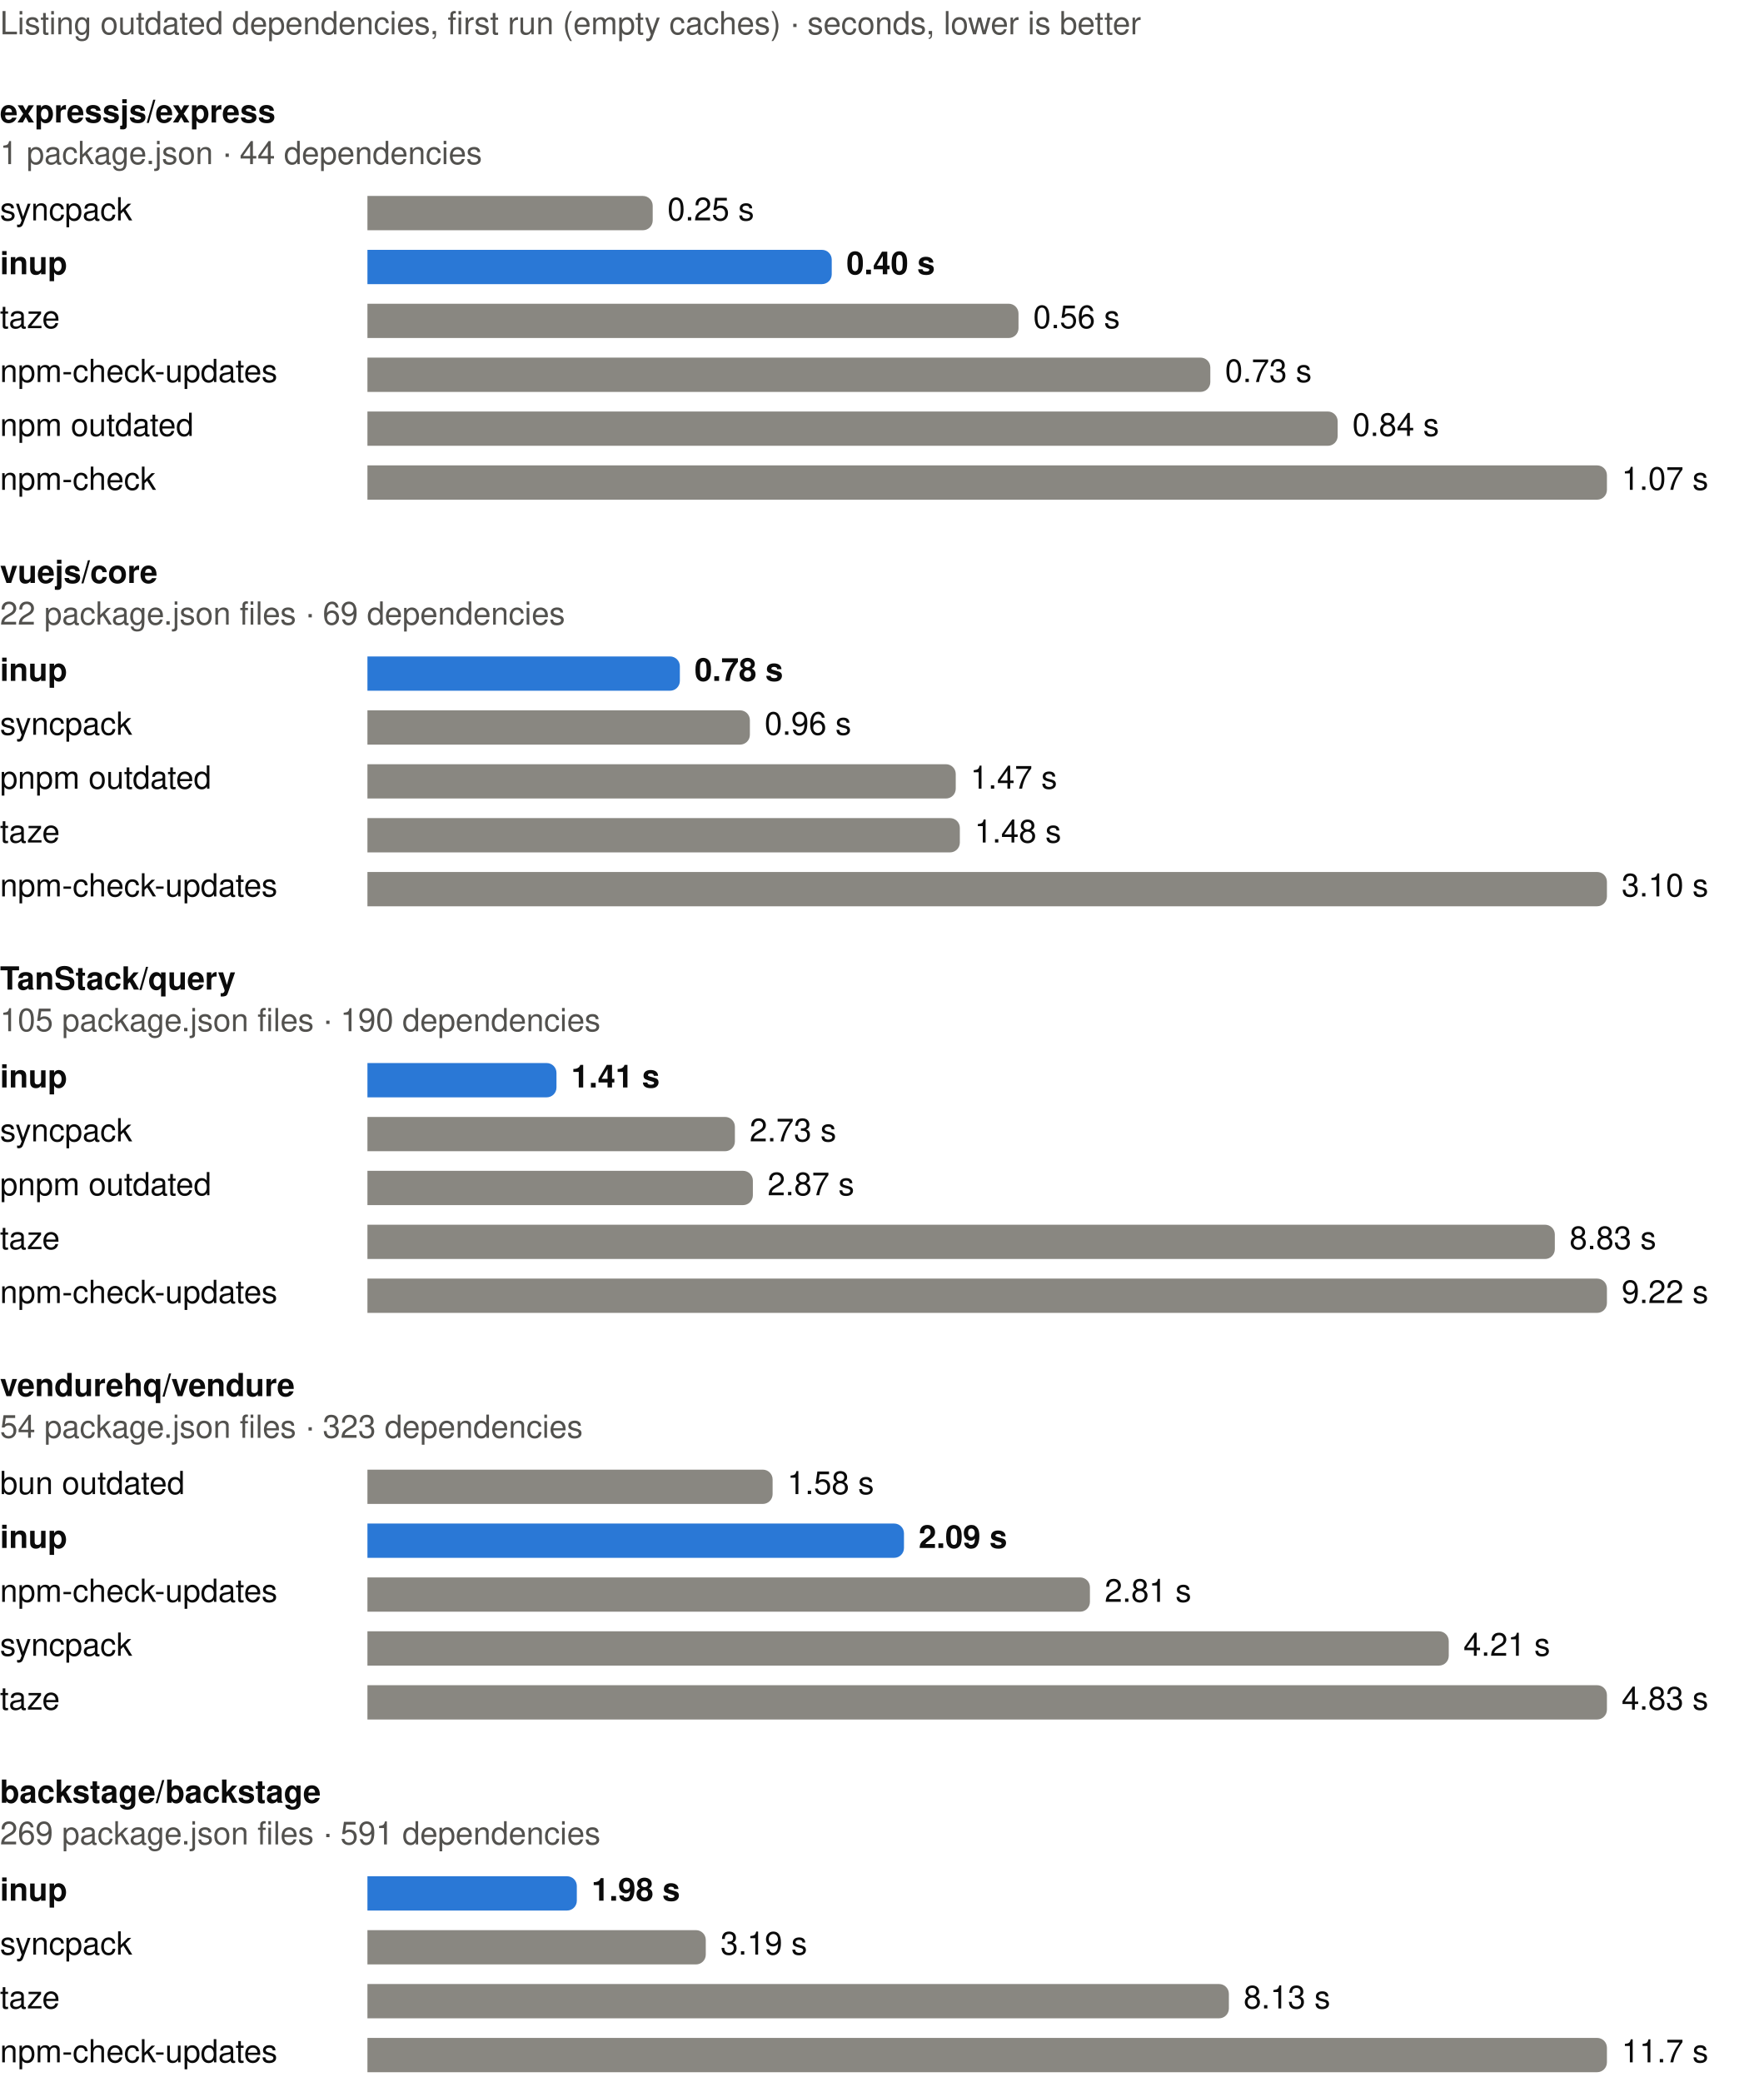
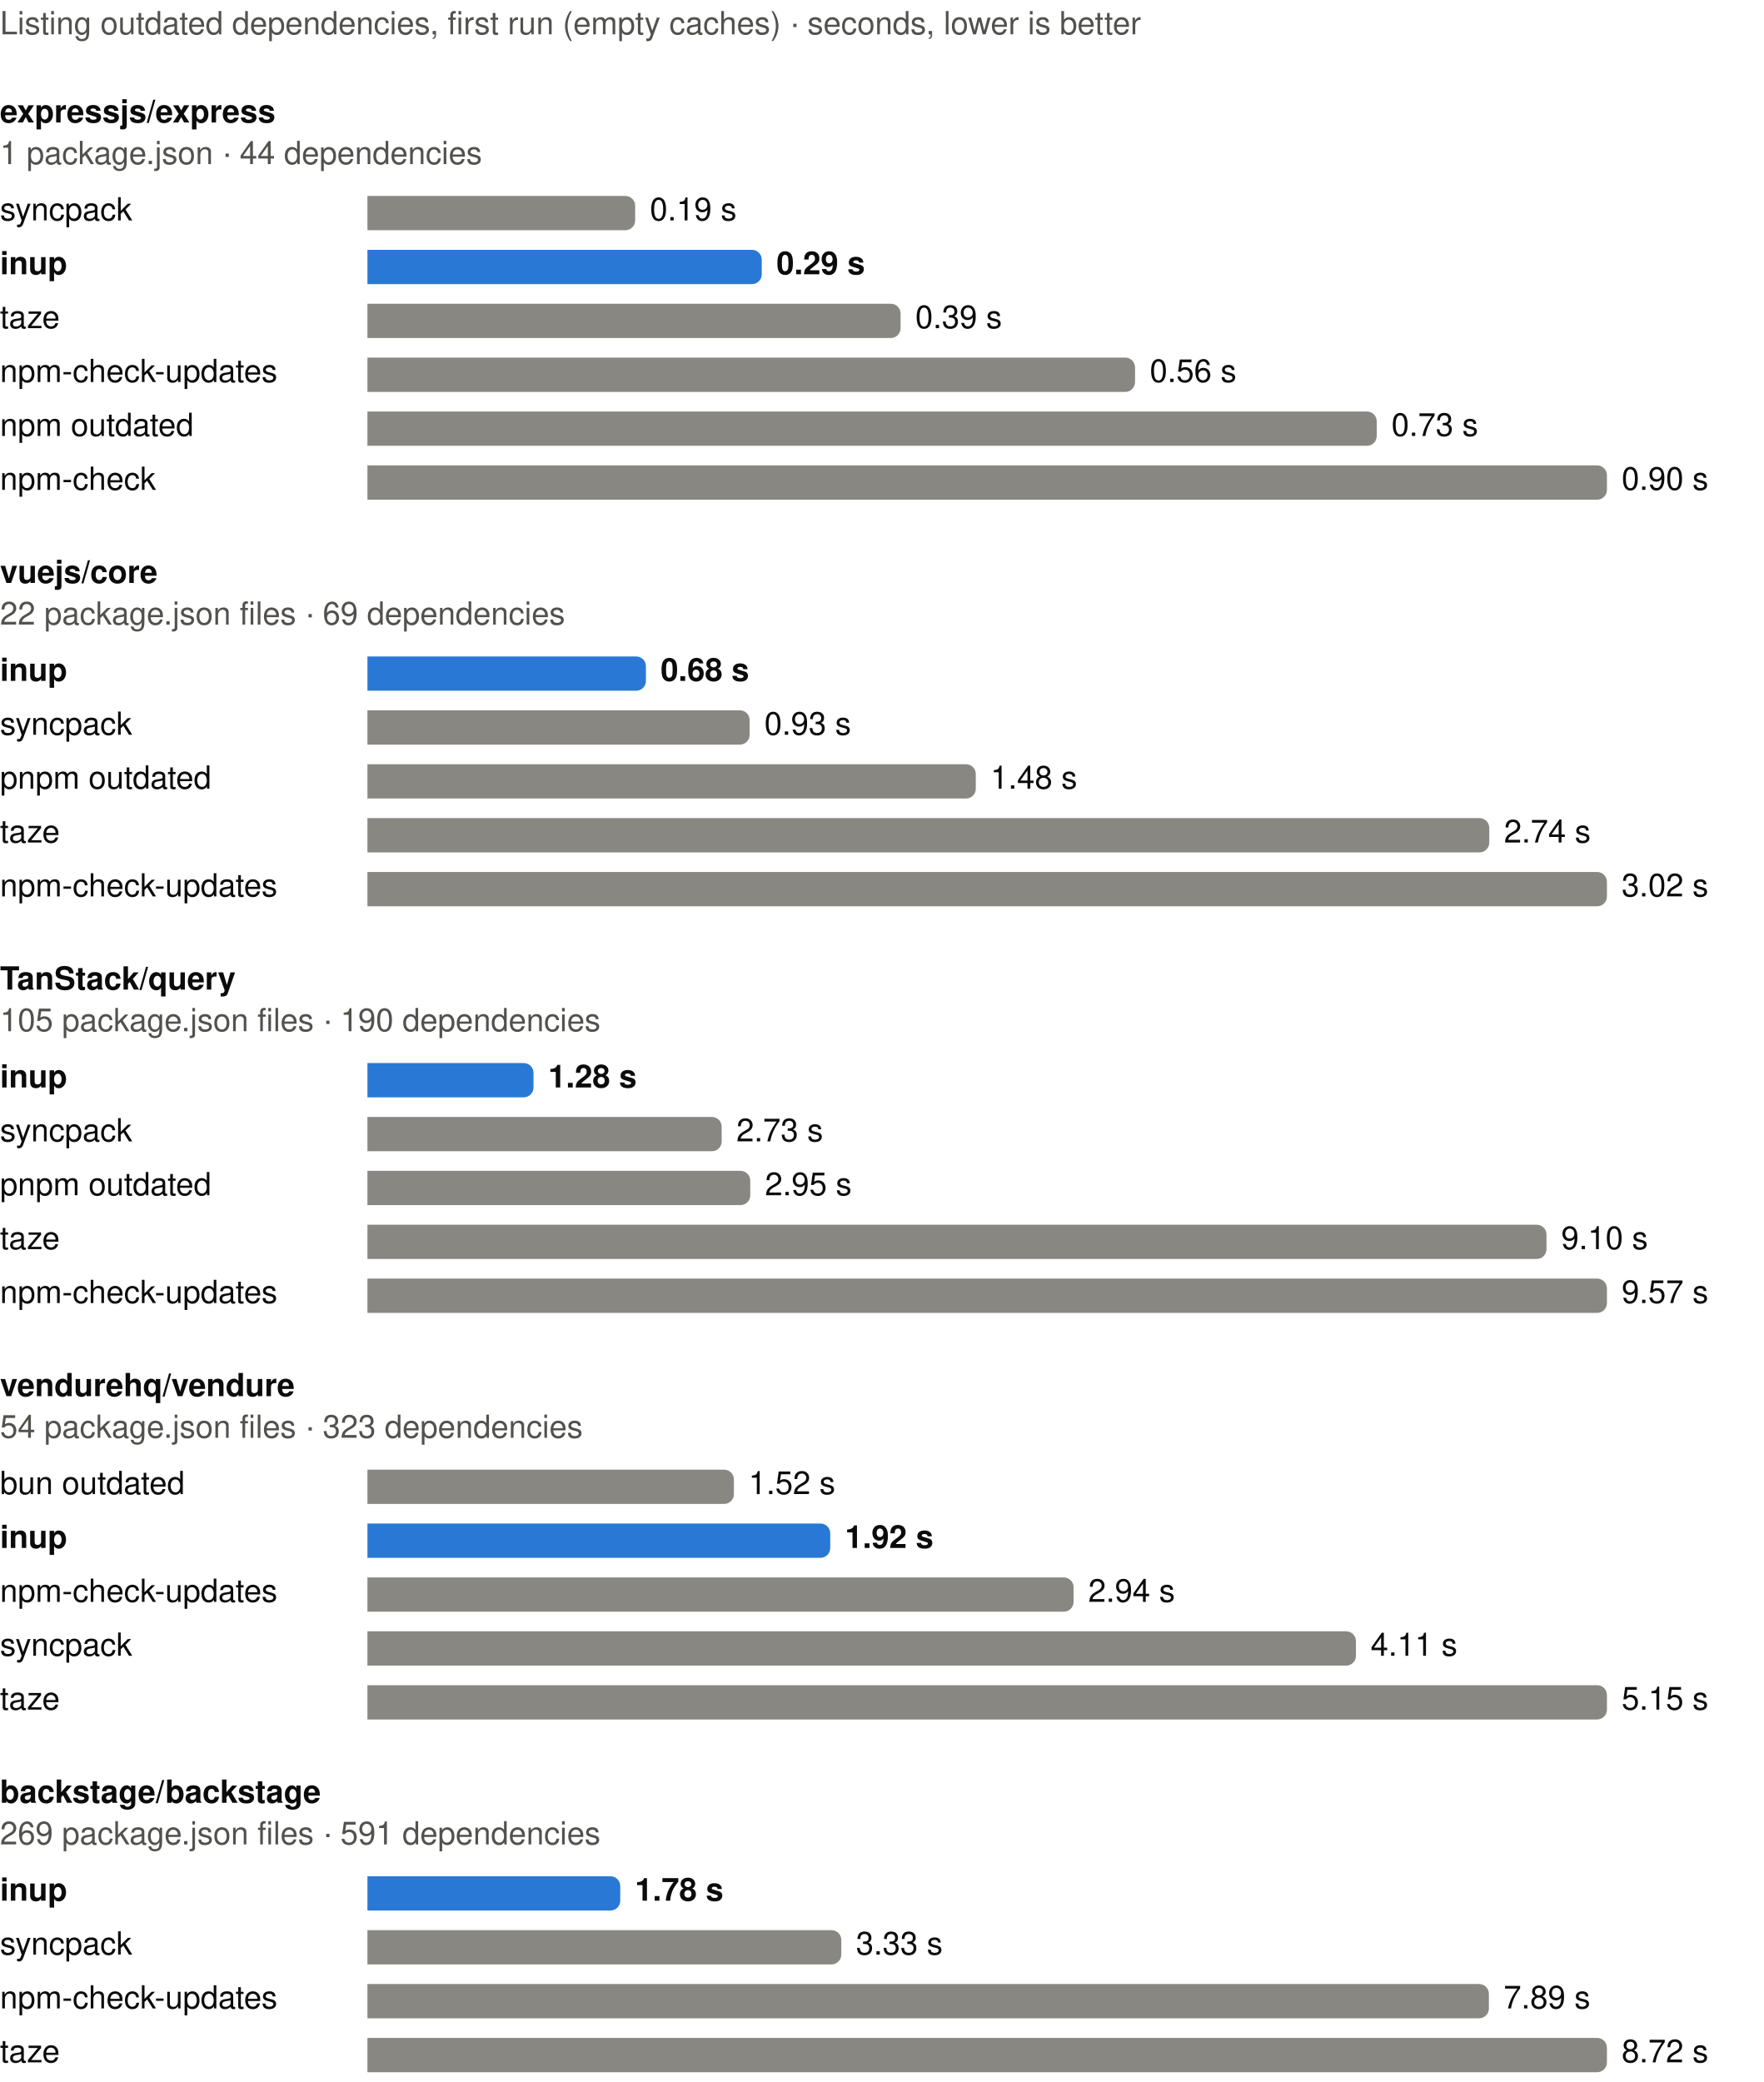
<svg xmlns="http://www.w3.org/2000/svg" width="720" height="850" viewBox="0 0 720 850" role="img" aria-labelledby="title desc">
  <style>text{font-family:system-ui,-apple-system,"Segoe UI",Helvetica,Arial,sans-serif;font-size:13px}</style>
  <text x="0" y="14" fill="#52514e">Listing outdated dependencies, first run (empty caches) · seconds, lower is better</text>
  <text x="0" y="50" fill="#0b0b0b" font-weight="600">expressjs/express</text>
  <text x="0" y="67" fill="#52514e">1 package.json · 44 dependencies</text>
  <text x="0" y="87" fill="#0b0b0b" dominant-baseline="central">syncpack</text>
-   <path d="M150 80h112.457a4 4 0 0 1 4 4v6a4 4 0 0 1 -4 4h-112.457z" fill="#898781" />
-   <text x="272.457" y="87" fill="#0b0b0b" dominant-baseline="central">0.25 s</text>
+   <path d="M150 80h105.296a4 4 0 0 1 4 4v6a4 4 0 0 1 -4 4h-105.296z" fill="#898781" />
+   <text x="265.296" y="87" fill="#0b0b0b" dominant-baseline="central">0.19 s</text>
  <text x="0" y="109" fill="#0b0b0b" dominant-baseline="central" font-weight="600">inup</text>
-   <path d="M150 102h185.539a4 4 0 0 1 4 4v6a4 4 0 0 1 -4 4h-185.539z" fill="#2a78d6" />
-   <text x="345.539" y="109" fill="#0b0b0b" dominant-baseline="central" font-weight="600">0.40 s</text>
+   <path d="M150 102h156.976a4 4 0 0 1 4 4v6a4 4 0 0 1 -4 4h-156.976z" fill="#2a78d6" />
+   <text x="316.976" y="109" fill="#0b0b0b" dominant-baseline="central" font-weight="600">0.29 s</text>
  <text x="0" y="131" fill="#0b0b0b" dominant-baseline="central">taze</text>
-   <path d="M150 124h261.787a4 4 0 0 1 4 4v6a4 4 0 0 1 -4 4h-261.787z" fill="#898781" />
-   <text x="421.787" y="131" fill="#0b0b0b" dominant-baseline="central">0.56 s</text>
+   <path d="M150 124h213.646a4 4 0 0 1 4 4v6a4 4 0 0 1 -4 4h-213.646z" fill="#898781" />
+   <text x="373.646" y="131" fill="#0b0b0b" dominant-baseline="central">0.39 s</text>
  <text x="0" y="153" fill="#0b0b0b" dominant-baseline="central">npm-check-updates</text>
-   <path d="M150 146h340.091a4 4 0 0 1 4 4v6a4 4 0 0 1 -4 4h-340.091z" fill="#898781" />
-   <text x="500.091" y="153" fill="#0b0b0b" dominant-baseline="central">0.73 s</text>
+   <path d="M150 146h309.361a4 4 0 0 1 4 4v6a4 4 0 0 1 -4 4h-309.361z" fill="#898781" />
+   <text x="469.361" y="153" fill="#0b0b0b" dominant-baseline="central">0.56 s</text>
  <text x="0" y="175" fill="#0b0b0b" dominant-baseline="central">npm outdated</text>
-   <path d="M150 168h392.078a4 4 0 0 1 4 4v6a4 4 0 0 1 -4 4h-392.078z" fill="#898781" />
-   <text x="552.078" y="175" fill="#0b0b0b" dominant-baseline="central">0.84 s</text>
+   <path d="M150 168h408.027a4 4 0 0 1 4 4v6a4 4 0 0 1 -4 4h-408.027z" fill="#898781" />
+   <text x="568.027" y="175" fill="#0b0b0b" dominant-baseline="central">0.73 s</text>
  <text x="0" y="197" fill="#0b0b0b" dominant-baseline="central">npm-check</text>
  <path d="M150 190h502a4 4 0 0 1 4 4v6a4 4 0 0 1 -4 4h-502z" fill="#898781" />
-   <text x="662" y="197" fill="#0b0b0b" dominant-baseline="central">1.07 s</text>
+   <text x="662" y="197" fill="#0b0b0b" dominant-baseline="central">0.90 s</text>
  <text x="0" y="238" fill="#0b0b0b" font-weight="600">vuejs/core</text>
  <text x="0" y="255" fill="#52514e">22 package.json files · 69 dependencies</text>
  <text x="0" y="275" fill="#0b0b0b" dominant-baseline="central" font-weight="600">inup</text>
-   <path d="M150 268h123.541a4 4 0 0 1 4 4v6a4 4 0 0 1 -4 4h-123.541z" fill="#2a78d6" />
-   <text x="283.541" y="275" fill="#0b0b0b" dominant-baseline="central" font-weight="600">0.78 s</text>
+   <path d="M150 268h109.692a4 4 0 0 1 4 4v6a4 4 0 0 1 -4 4h-109.692z" fill="#2a78d6" />
+   <text x="269.692" y="275" fill="#0b0b0b" dominant-baseline="central" font-weight="600">0.68 s</text>
  <text x="0" y="297" fill="#0b0b0b" dominant-baseline="central">syncpack</text>
-   <path d="M150 290h152.126a4 4 0 0 1 4 4v6a4 4 0 0 1 -4 4h-152.126z" fill="#898781" />
-   <text x="312.126" y="297" fill="#0b0b0b" dominant-baseline="central">0.96 s</text>
+   <path d="M150 290h152.033a4 4 0 0 1 4 4v6a4 4 0 0 1 -4 4h-152.033z" fill="#898781" />
+   <text x="312.033" y="297" fill="#0b0b0b" dominant-baseline="central">0.93 s</text>
  <text x="0" y="319" fill="#0b0b0b" dominant-baseline="central">pnpm outdated</text>
-   <path d="M150 312h236.166a4 4 0 0 1 4 4v6a4 4 0 0 1 -4 4h-236.166z" fill="#898781" />
-   <text x="396.166" y="319" fill="#0b0b0b" dominant-baseline="central">1.47 s</text>
+   <path d="M150 312h244.351a4 4 0 0 1 4 4v6a4 4 0 0 1 -4 4h-244.351z" fill="#898781" />
+   <text x="404.351" y="319" fill="#0b0b0b" dominant-baseline="central">1.48 s</text>
  <text x="0" y="341" fill="#0b0b0b" dominant-baseline="central">taze</text>
-   <path d="M150 334h237.839a4 4 0 0 1 4 4v6a4 4 0 0 1 -4 4h-237.839z" fill="#898781" />
-   <text x="397.839" y="341" fill="#0b0b0b" dominant-baseline="central">1.48 s</text>
+   <path d="M150 334h453.973a4 4 0 0 1 4 4v6a4 4 0 0 1 -4 4h-453.973z" fill="#898781" />
+   <text x="613.973" y="341" fill="#0b0b0b" dominant-baseline="central">2.74 s</text>
  <text x="0" y="363" fill="#0b0b0b" dominant-baseline="central">npm-check-updates</text>
  <path d="M150 356h502a4 4 0 0 1 4 4v6a4 4 0 0 1 -4 4h-502z" fill="#898781" />
-   <text x="662" y="363" fill="#0b0b0b" dominant-baseline="central">3.10 s</text>
+   <text x="662" y="363" fill="#0b0b0b" dominant-baseline="central">3.02 s</text>
  <text x="0" y="404" fill="#0b0b0b" font-weight="600">TanStack/query</text>
  <text x="0" y="421" fill="#52514e">105 package.json files · 190 dependencies</text>
  <text x="0" y="441" fill="#0b0b0b" dominant-baseline="central" font-weight="600">inup</text>
-   <path d="M150 434h73.172a4 4 0 0 1 4 4v6a4 4 0 0 1 -4 4h-73.172z" fill="#2a78d6" />
-   <text x="233.172" y="441" fill="#0b0b0b" dominant-baseline="central" font-weight="600">1.41 s</text>
+   <path d="M150 434h63.793a4 4 0 0 1 4 4v6a4 4 0 0 1 -4 4h-63.793z" fill="#2a78d6" />
+   <text x="223.793" y="441" fill="#0b0b0b" dominant-baseline="central" font-weight="600">1.28 s</text>
  <text x="0" y="463" fill="#0b0b0b" dominant-baseline="central">syncpack</text>
-   <path d="M150 456h146.01a4 4 0 0 1 4 4v6a4 4 0 0 1 -4 4h-146.01z" fill="#898781" />
-   <text x="306.01" y="463" fill="#0b0b0b" dominant-baseline="central">2.73 s</text>
+   <path d="M150 456h140.614a4 4 0 0 1 4 4v6a4 4 0 0 1 -4 4h-140.614z" fill="#898781" />
+   <text x="300.614" y="463" fill="#0b0b0b" dominant-baseline="central">2.73 s</text>
  <text x="0" y="485" fill="#0b0b0b" dominant-baseline="central">pnpm outdated</text>
-   <path d="M150 478h153.345a4 4 0 0 1 4 4v6a4 4 0 0 1 -4 4h-153.345z" fill="#898781" />
-   <text x="313.345" y="485" fill="#0b0b0b" dominant-baseline="central">2.87 s</text>
+   <path d="M150 478h152.281a4 4 0 0 1 4 4v6a4 4 0 0 1 -4 4h-152.281z" fill="#898781" />
+   <text x="312.281" y="485" fill="#0b0b0b" dominant-baseline="central">2.95 s</text>
  <text x="0" y="507" fill="#0b0b0b" dominant-baseline="central">taze</text>
-   <path d="M150 500h480.728a4 4 0 0 1 4 4v6a4 4 0 0 1 -4 4h-480.728z" fill="#898781" />
-   <text x="640.728" y="507" fill="#0b0b0b" dominant-baseline="central">8.83 s</text>
+   <path d="M150 500h477.327a4 4 0 0 1 4 4v6a4 4 0 0 1 -4 4h-477.327z" fill="#898781" />
+   <text x="637.327" y="507" fill="#0b0b0b" dominant-baseline="central">9.10 s</text>
  <text x="0" y="529" fill="#0b0b0b" dominant-baseline="central">npm-check-updates</text>
  <path d="M150 522h502a4 4 0 0 1 4 4v6a4 4 0 0 1 -4 4h-502z" fill="#898781" />
-   <text x="662" y="529" fill="#0b0b0b" dominant-baseline="central">9.22 s</text>
+   <text x="662" y="529" fill="#0b0b0b" dominant-baseline="central">9.57 s</text>
  <text x="0" y="570" fill="#0b0b0b" font-weight="600">vendurehq/vendure</text>
  <text x="0" y="587" fill="#52514e">54 package.json files · 323 dependencies</text>
  <text x="0" y="607" fill="#0b0b0b" dominant-baseline="central">bun outdated</text>
-   <path d="M150 600h161.402a4 4 0 0 1 4 4v6a4 4 0 0 1 -4 4h-161.402z" fill="#898781" />
-   <text x="321.402" y="607" fill="#0b0b0b" dominant-baseline="central">1.58 s</text>
+   <path d="M150 600h145.6a4 4 0 0 1 4 4v6a4 4 0 0 1 -4 4h-145.6z" fill="#898781" />
+   <text x="305.6" y="607" fill="#0b0b0b" dominant-baseline="central">1.52 s</text>
  <text x="0" y="629" fill="#0b0b0b" dominant-baseline="central" font-weight="600">inup</text>
-   <path d="M150 622h215.031a4 4 0 0 1 4 4v6a4 4 0 0 1 -4 4h-215.031z" fill="#2a78d6" />
-   <text x="375.031" y="629" fill="#0b0b0b" dominant-baseline="central" font-weight="600">2.09 s</text>
+   <path d="M150 622h184.932a4 4 0 0 1 4 4v6a4 4 0 0 1 -4 4h-184.932z" fill="#2a78d6" />
+   <text x="344.932" y="629" fill="#0b0b0b" dominant-baseline="central" font-weight="600">1.92 s</text>
  <text x="0" y="651" fill="#0b0b0b" dominant-baseline="central">npm-check-updates</text>
-   <path d="M150 644h290.943a4 4 0 0 1 4 4v6a4 4 0 0 1 -4 4h-290.943z" fill="#898781" />
-   <text x="450.943" y="651" fill="#0b0b0b" dominant-baseline="central">2.81 s</text>
+   <path d="M150 644h284.271a4 4 0 0 1 4 4v6a4 4 0 0 1 -4 4h-284.271z" fill="#898781" />
+   <text x="444.271" y="651" fill="#0b0b0b" dominant-baseline="central">2.94 s</text>
  <text x="0" y="673" fill="#0b0b0b" dominant-baseline="central">syncpack</text>
-   <path d="M150 666h437.429a4 4 0 0 1 4 4v6a4 4 0 0 1 -4 4h-437.429z" fill="#898781" />
-   <text x="597.429" y="673" fill="#0b0b0b" dominant-baseline="central">4.21 s</text>
+   <path d="M150 666h399.542a4 4 0 0 1 4 4v6a4 4 0 0 1 -4 4h-399.542z" fill="#898781" />
+   <text x="559.542" y="673" fill="#0b0b0b" dominant-baseline="central">4.11 s</text>
  <text x="0" y="695" fill="#0b0b0b" dominant-baseline="central">taze</text>
  <path d="M150 688h502a4 4 0 0 1 4 4v6a4 4 0 0 1 -4 4h-502z" fill="#898781" />
-   <text x="662" y="695" fill="#0b0b0b" dominant-baseline="central">4.83 s</text>
+   <text x="662" y="695" fill="#0b0b0b" dominant-baseline="central">5.15 s</text>
  <text x="0" y="736" fill="#0b0b0b" font-weight="600">backstage/backstage</text>
  <text x="0" y="753" fill="#52514e">269 package.json files · 591 dependencies</text>
  <text x="0" y="773" fill="#0b0b0b" dominant-baseline="central" font-weight="600">inup</text>
-   <path d="M150 766h81.481a4 4 0 0 1 4 4v6a4 4 0 0 1 -4 4h-81.481z" fill="#2a78d6" />
-   <text x="241.481" y="773" fill="#0b0b0b" dominant-baseline="central" font-weight="600">1.98 s</text>
+   <path d="M150 766h99.204a4 4 0 0 1 4 4v6a4 4 0 0 1 -4 4h-99.204z" fill="#2a78d6" />
+   <text x="259.204" y="773" fill="#0b0b0b" dominant-baseline="central" font-weight="600">1.78 s</text>
  <text x="0" y="795" fill="#0b0b0b" dominant-baseline="central">syncpack</text>
-   <path d="M150 788h134.124a4 4 0 0 1 4 4v6a4 4 0 0 1 -4 4h-134.124z" fill="#898781" />
-   <text x="294.124" y="795" fill="#0b0b0b" dominant-baseline="central">3.19 s</text>
-   <text x="0" y="817" fill="#0b0b0b" dominant-baseline="central">taze</text>
-   <path d="M150 810h347.67a4 4 0 0 1 4 4v6a4 4 0 0 1 -4 4h-347.67z" fill="#898781" />
-   <text x="507.67" y="817" fill="#0b0b0b" dominant-baseline="central">8.13 s</text>
-   <text x="0" y="839" fill="#0b0b0b" dominant-baseline="central">npm-check-updates</text>
+   <path d="M150 788h189.437a4 4 0 0 1 4 4v6a4 4 0 0 1 -4 4h-189.437z" fill="#898781" />
+   <text x="349.437" y="795" fill="#0b0b0b" dominant-baseline="central">3.33 s</text>
+   <text x="0" y="817" fill="#0b0b0b" dominant-baseline="central">npm-check-updates</text>
+   <path d="M150 810h453.812a4 4 0 0 1 4 4v6a4 4 0 0 1 -4 4h-453.812z" fill="#898781" />
+   <text x="613.812" y="817" fill="#0b0b0b" dominant-baseline="central">7.89 s</text>
+   <text x="0" y="839" fill="#0b0b0b" dominant-baseline="central">taze</text>
  <path d="M150 832h502a4 4 0 0 1 4 4v6a4 4 0 0 1 -4 4h-502z" fill="#898781" />
-   <text x="662" y="839" fill="#0b0b0b" dominant-baseline="central">11.7 s</text>
+   <text x="662" y="839" fill="#0b0b0b" dominant-baseline="central">8.72 s</text>
</svg>
